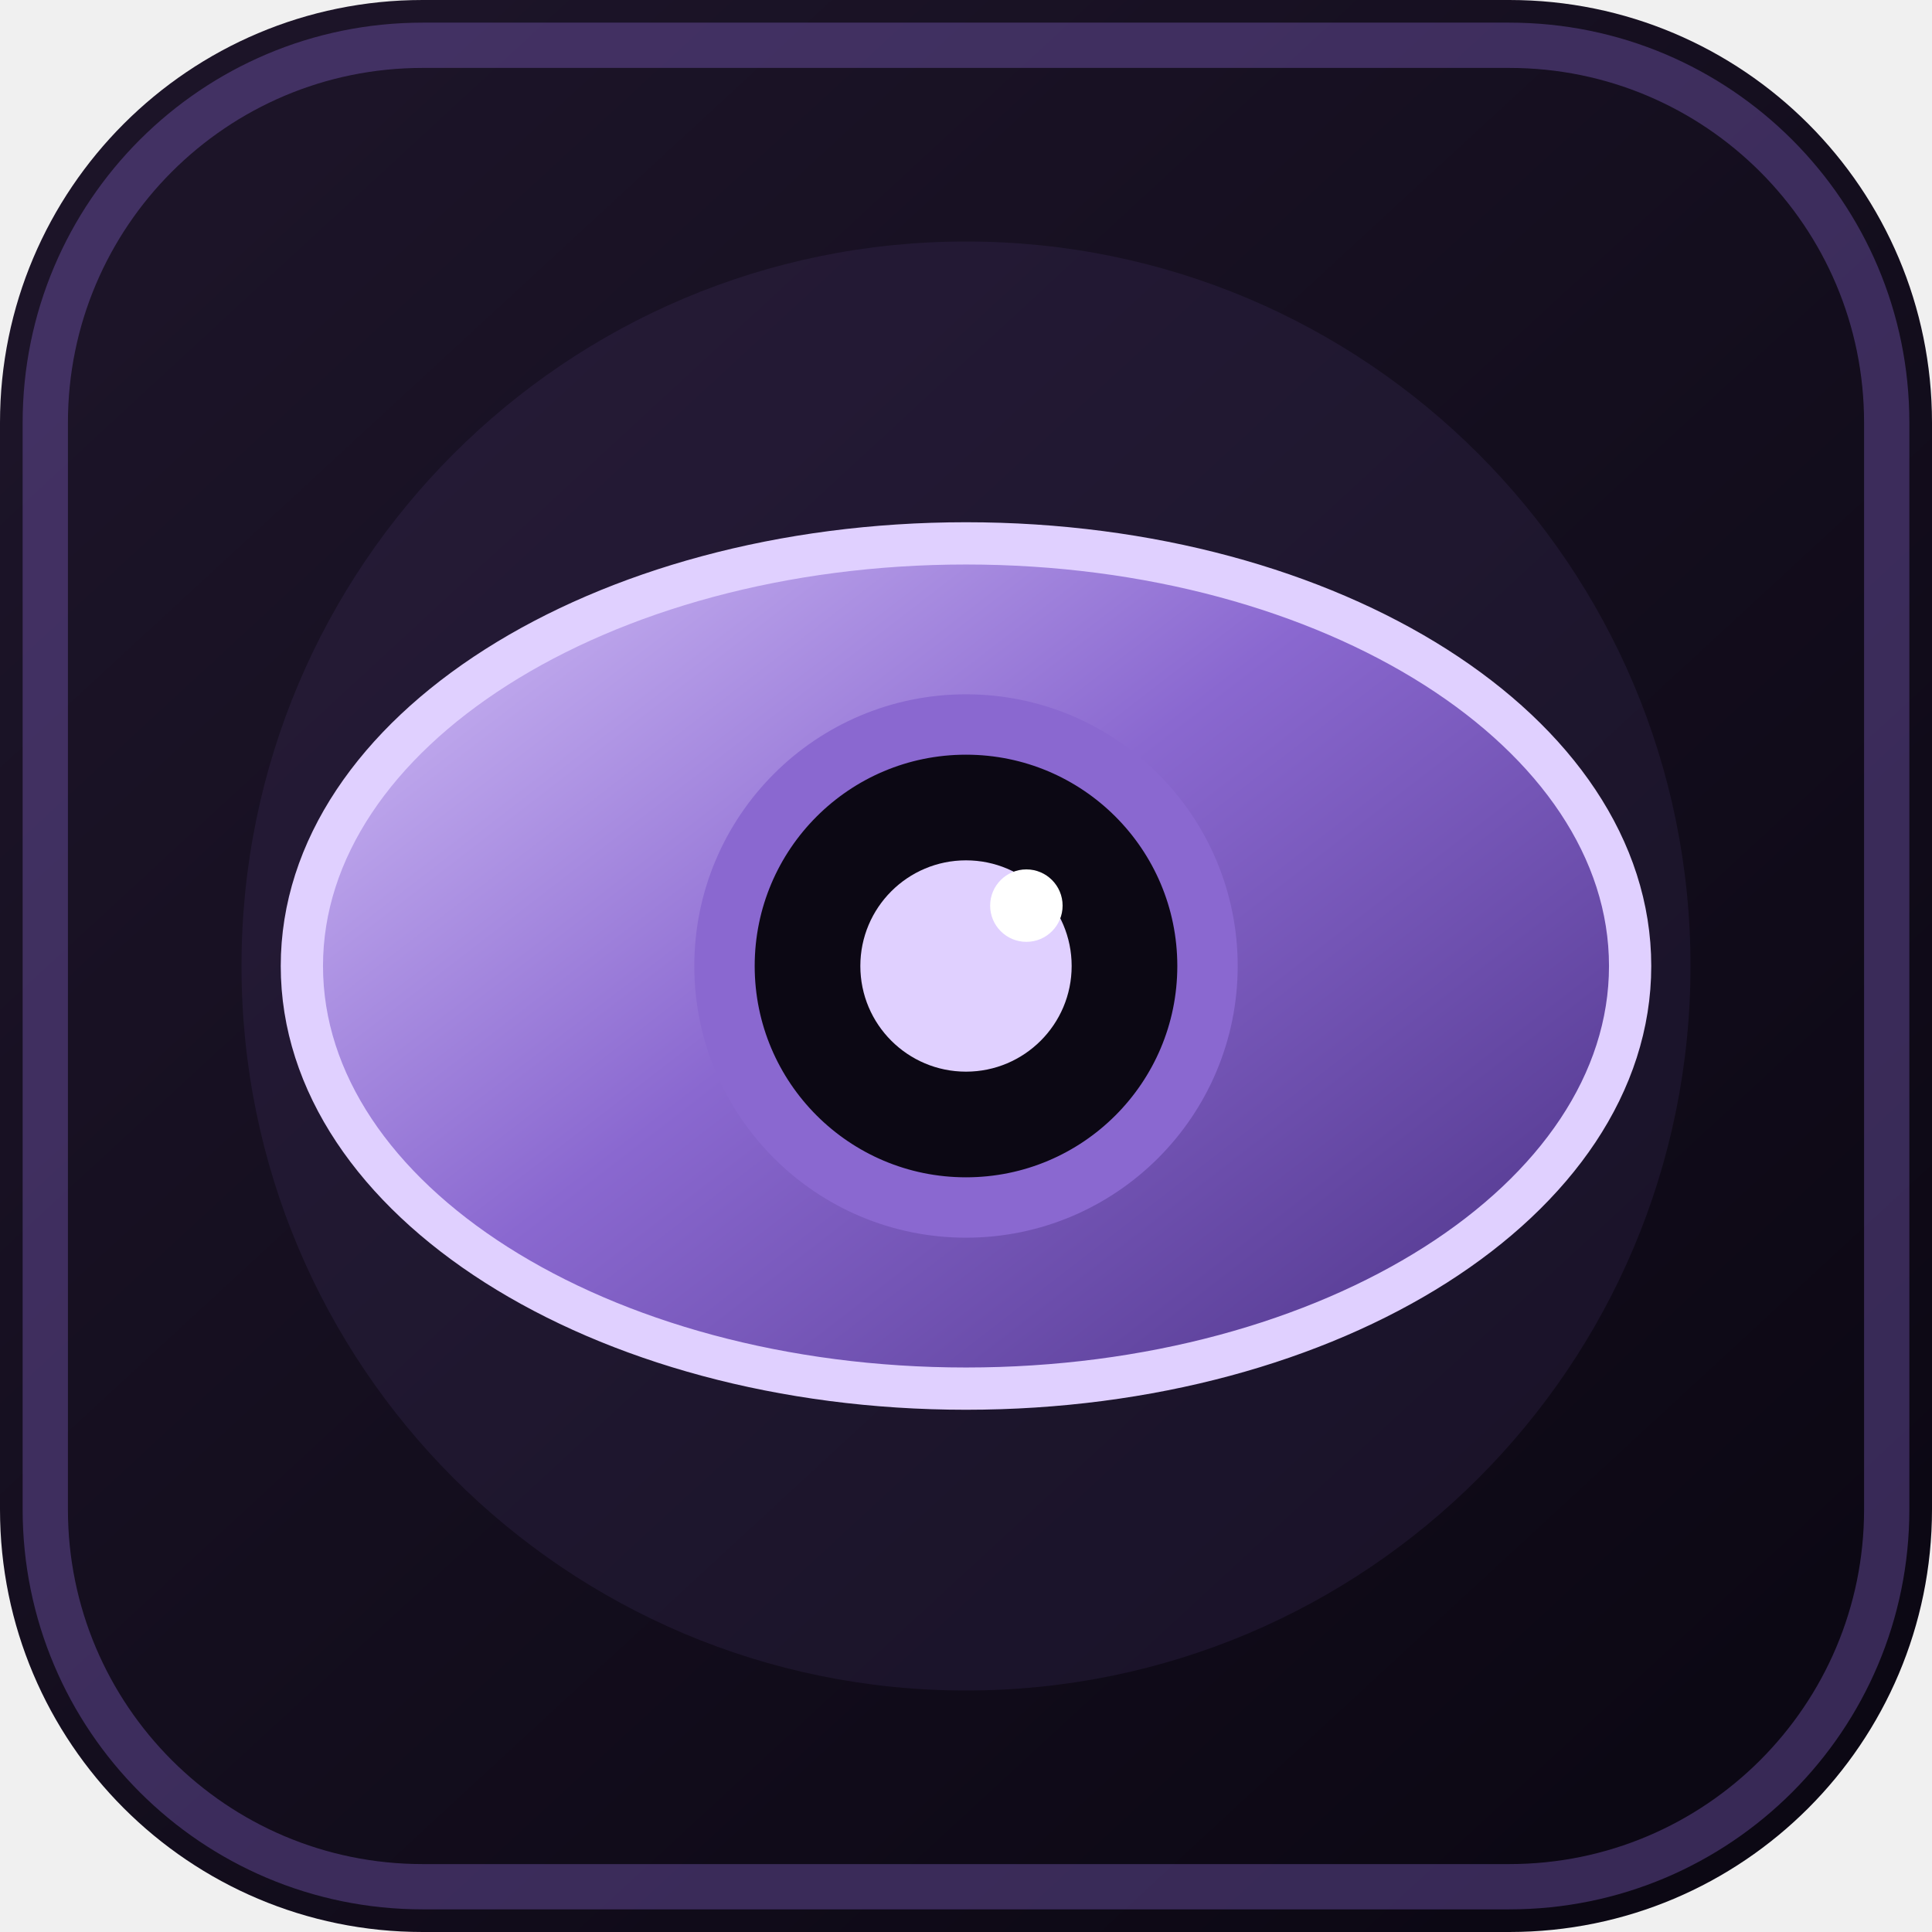
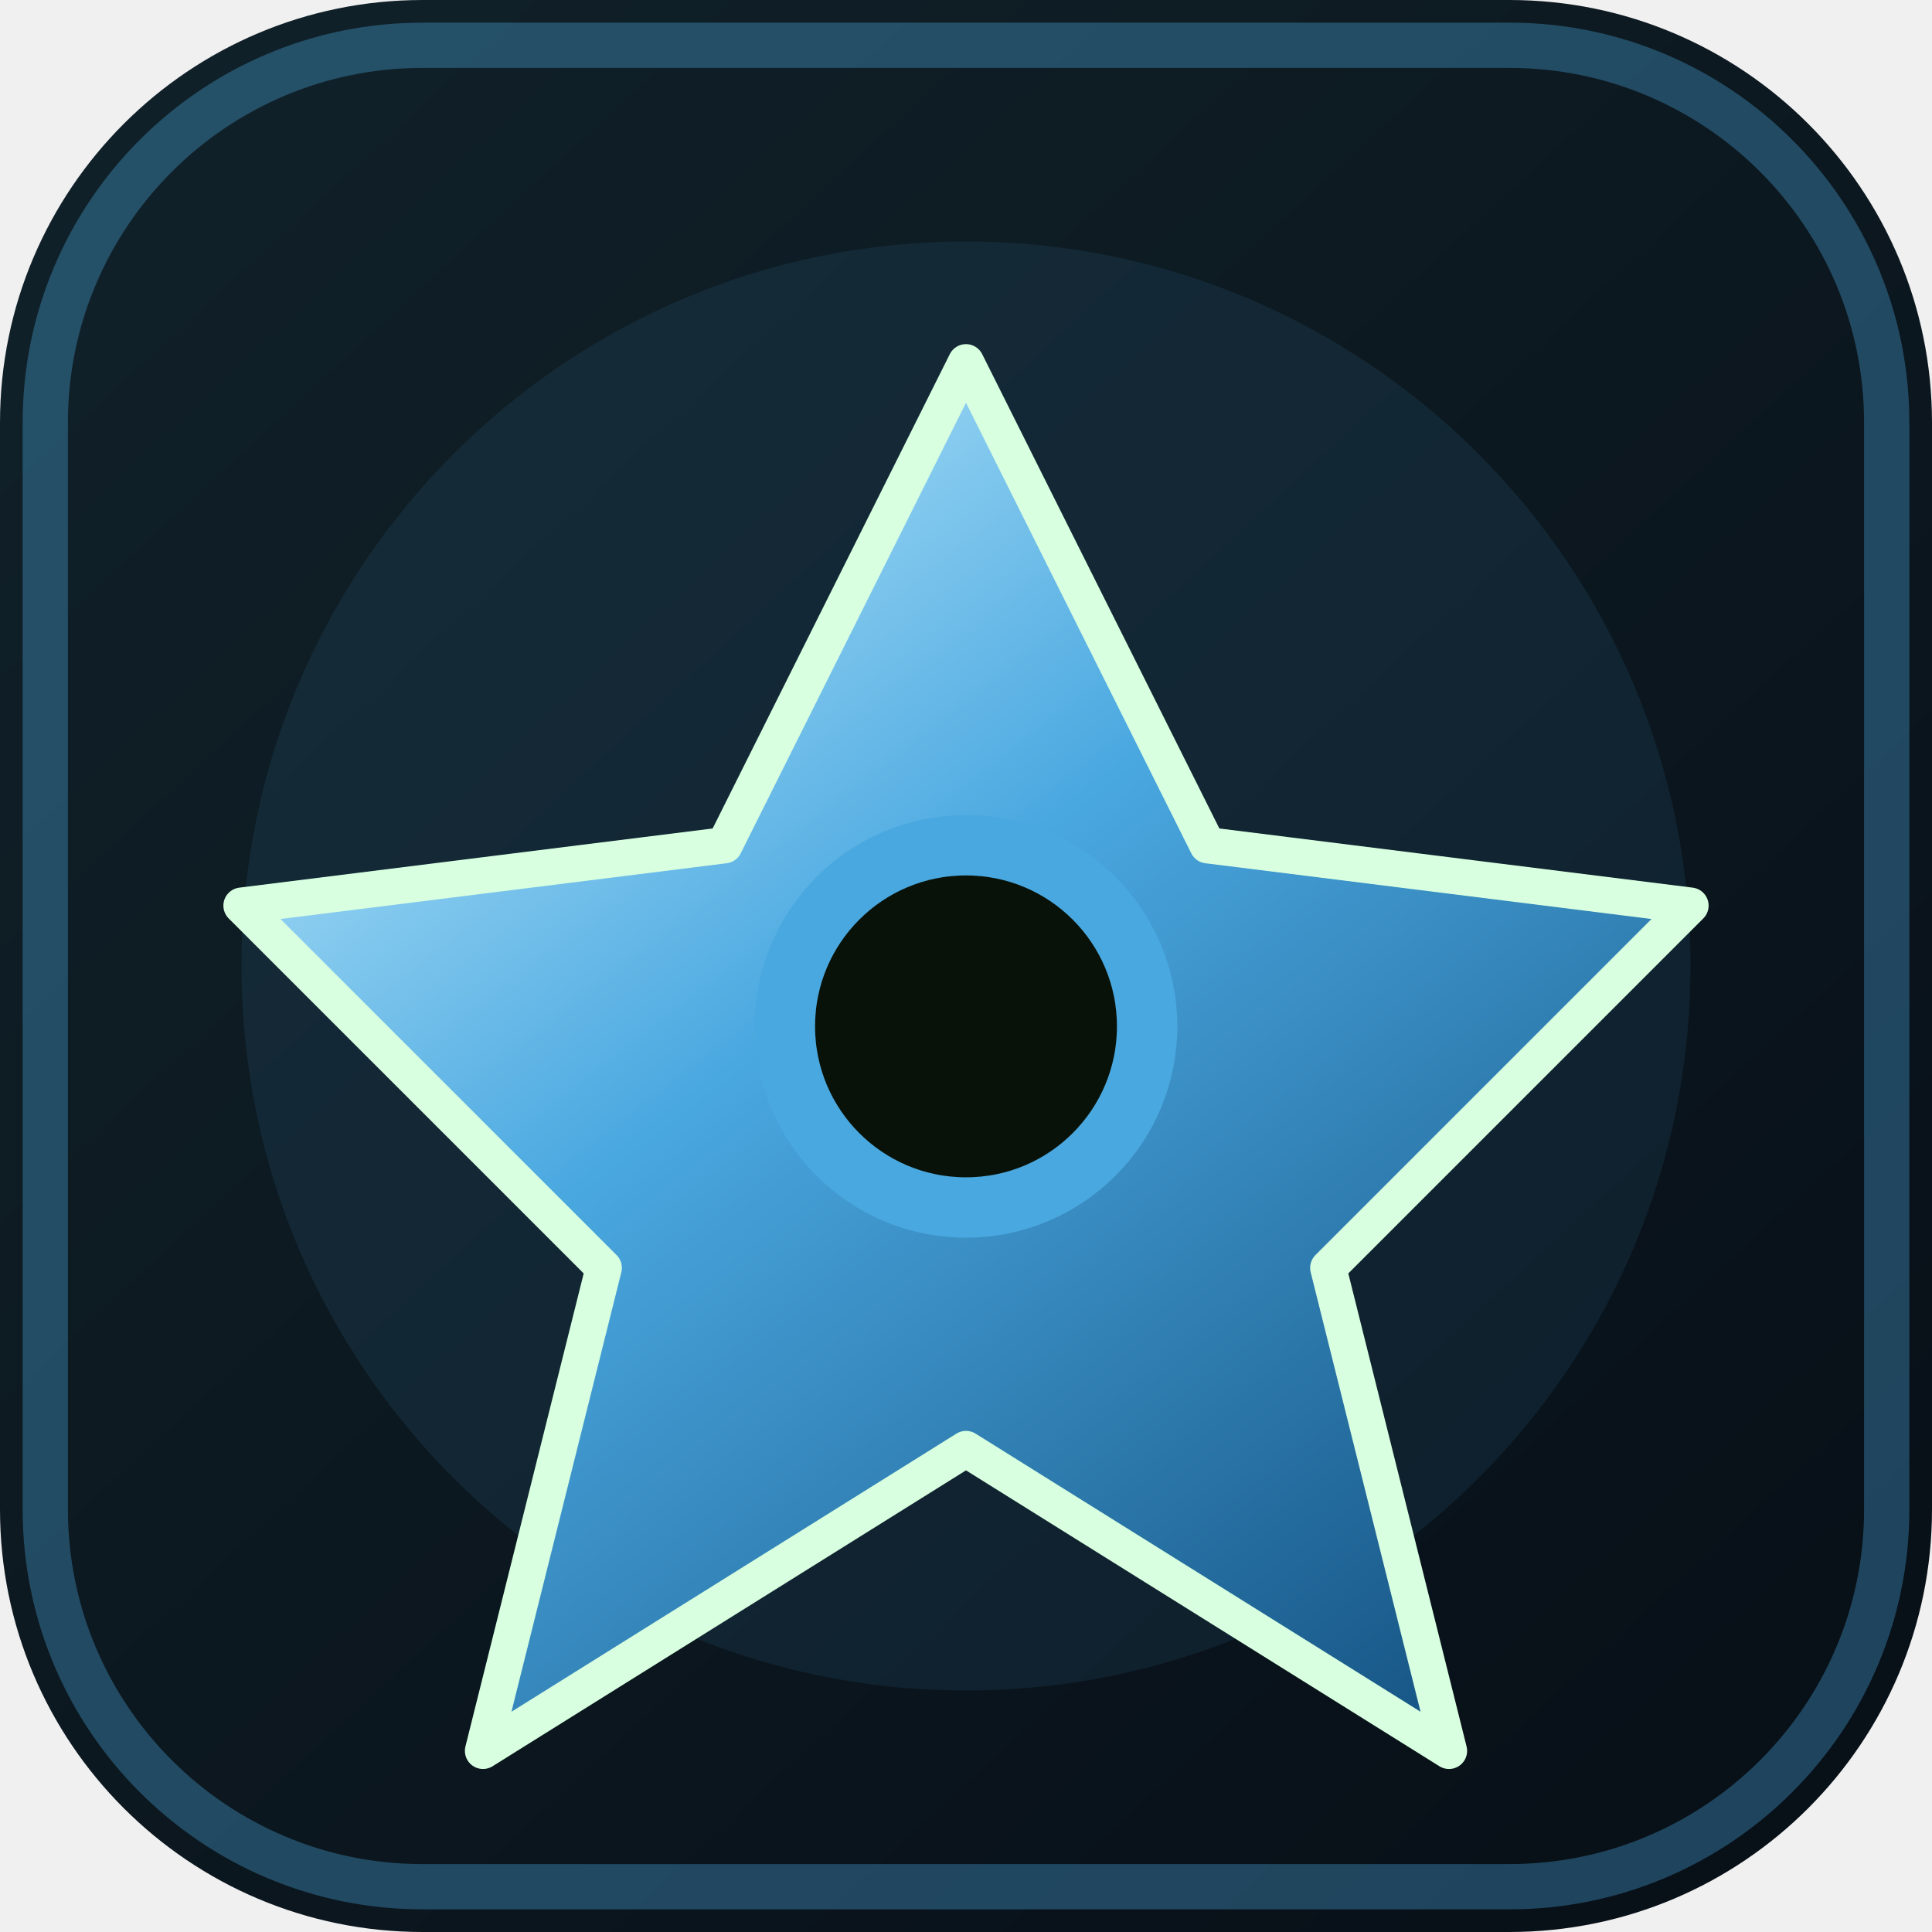
<svg xmlns="http://www.w3.org/2000/svg" viewBox="0 0 64 64" width="64" height="64" fill="none" aria-hidden="true">
  <defs>
    <linearGradient id="bg_abyss_priest_s3" x1="8" y1="6" x2="56" y2="58" gradientUnits="userSpaceOnUse">
-       <stop stop-color="#1c1428" />
-       <stop offset="1" stop-color="#0c0814" />
+       <stop stop-color="#102028" />
+       <stop offset="1" stop-color="#081018" />
    </linearGradient>
    <linearGradient id="a1_abyss_priest_s3" x1="16" y1="10" x2="50" y2="54" gradientUnits="userSpaceOnUse">
-       <stop stop-color="#E0D0FF" />
-       <stop offset=".45" stop-color="#8A68D0" />
-       <stop offset="1" stop-color="#402878" />
+       <stop stop-color="#C8F0FF" />
+       <stop offset=".45" stop-color="#4AA8E0" />
+       <stop offset="1" stop-color="#185888" />
    </linearGradient>
    <linearGradient id="a2_abyss_priest_s3" x1="20" y1="14" x2="48" y2="50" gradientUnits="userSpaceOnUse">
-       <stop stop-color="#E0D0FF" />
-       <stop offset="1" stop-color="#8A68D0" />
+       <stop stop-color="#C8F0FF" />
+       <stop offset="1" stop-color="#4AA8E0" />
    </linearGradient>
    <linearGradient id="a3_abyss_priest_s3" x1="24" y1="18" x2="44" y2="46" gradientUnits="userSpaceOnUse">
-       <stop stop-color="#8A68D0" />
-       <stop offset="1" stop-color="#402878" />
+       <stop stop-color="#4AA8E0" />
+       <stop offset="1" stop-color="#185888" />
    </linearGradient>
  </defs>
  <rect width="64" height="64" rx="14" fill="url(#bg_abyss_priest_s3)" />
-   <rect x="1.5" y="1.5" width="61" height="61" rx="12.5" stroke="#8A68D0" stroke-opacity=".35" stroke-width="1.5" />
-   <circle cx="32" cy="32" r="24" fill="#8A68D0" fill-opacity=".10" />
-   <ellipse cx="32" cy="32" rx="22" ry="14" fill="url(#a1_abyss_priest_s3)" stroke="#E0D0FF" stroke-width="1.4" />
-   <circle cx="32" cy="32" r="8" fill="#0c0814" stroke="#8A68D0" stroke-width="2" />
-   <circle cx="32" cy="32" r="3.5" fill="#E0D0FF" />
-   <circle cx="34" cy="30" r="1.2" fill="#fff" />
+   <rect x="1.5" y="1.5" width="61" height="61" rx="12.5" stroke="#4AA8E0" stroke-opacity=".35" stroke-width="1.5" />
+   <circle cx="32" cy="32" r="24" fill="#4AA8E0" fill-opacity=".10" />
+   <path d="M32 12L40 28L56 30L44 42L48 58L32 48L16 58L20 42L8 30L24 28Z" fill="url(#a1_abyss_priest_s3)" stroke="#D8FFE0" stroke-width="1.2" stroke-linejoin="round" />
+   <circle cx="32" cy="34" r="6" fill="#081208" stroke="#4AA8E0" stroke-width="2" />
</svg>
